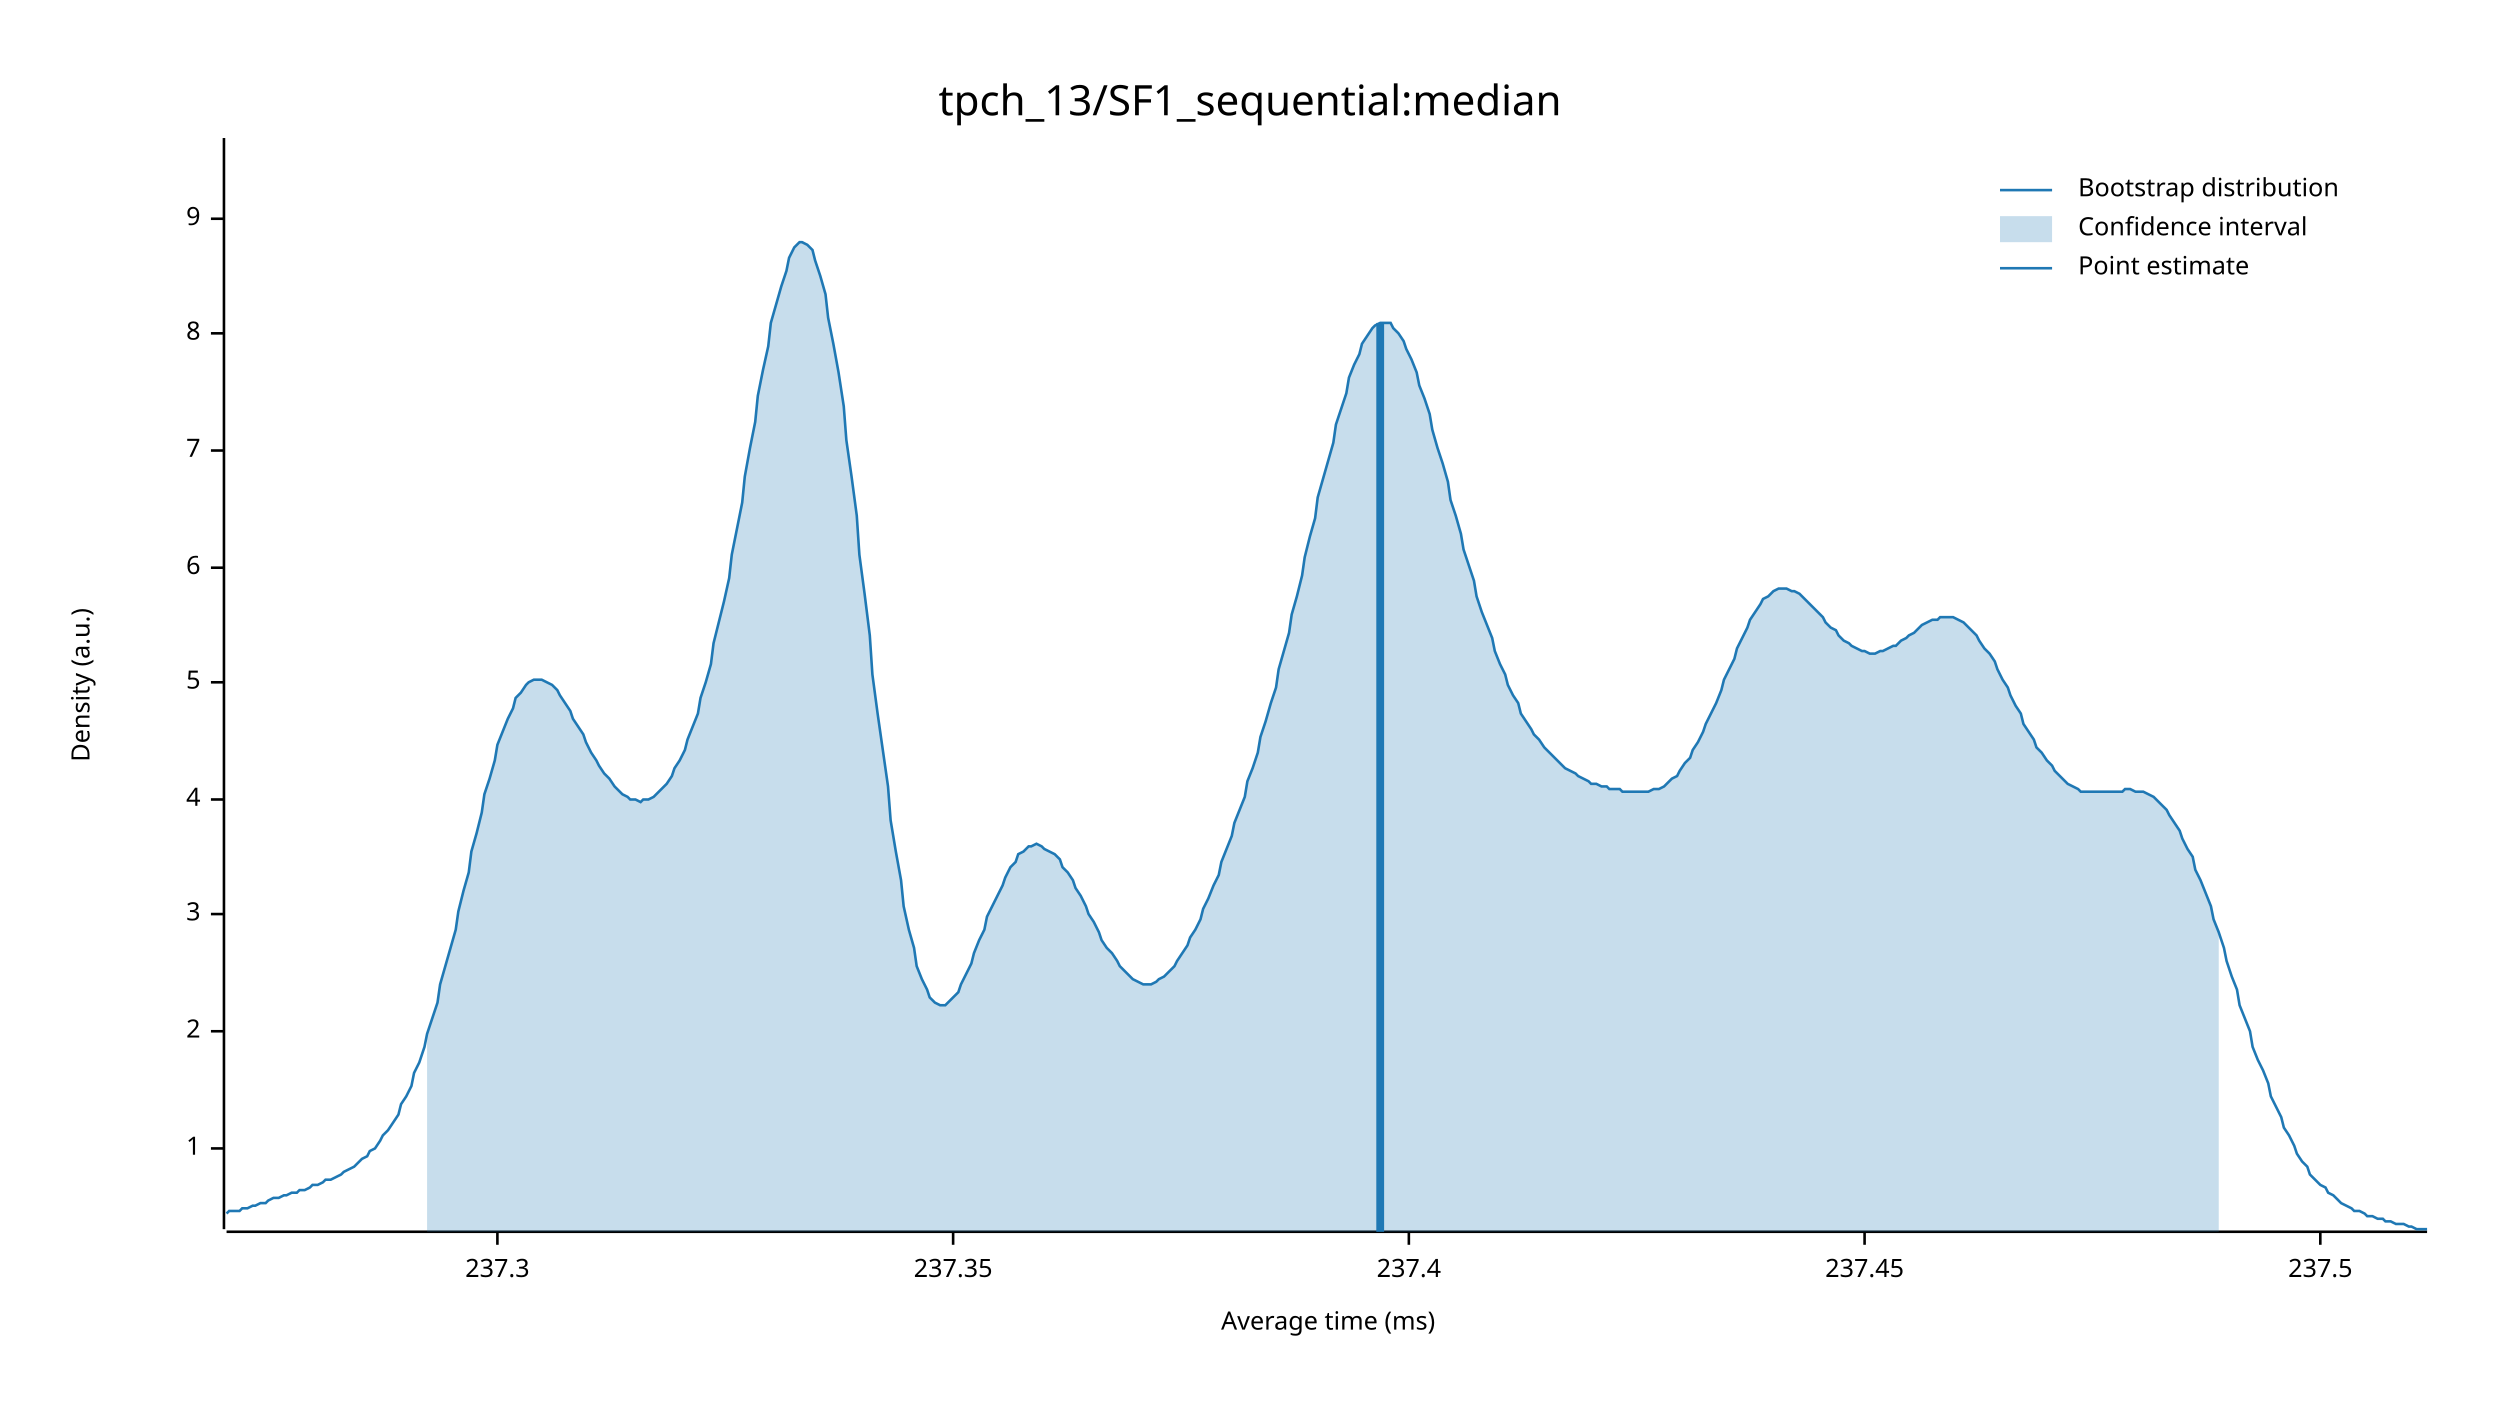
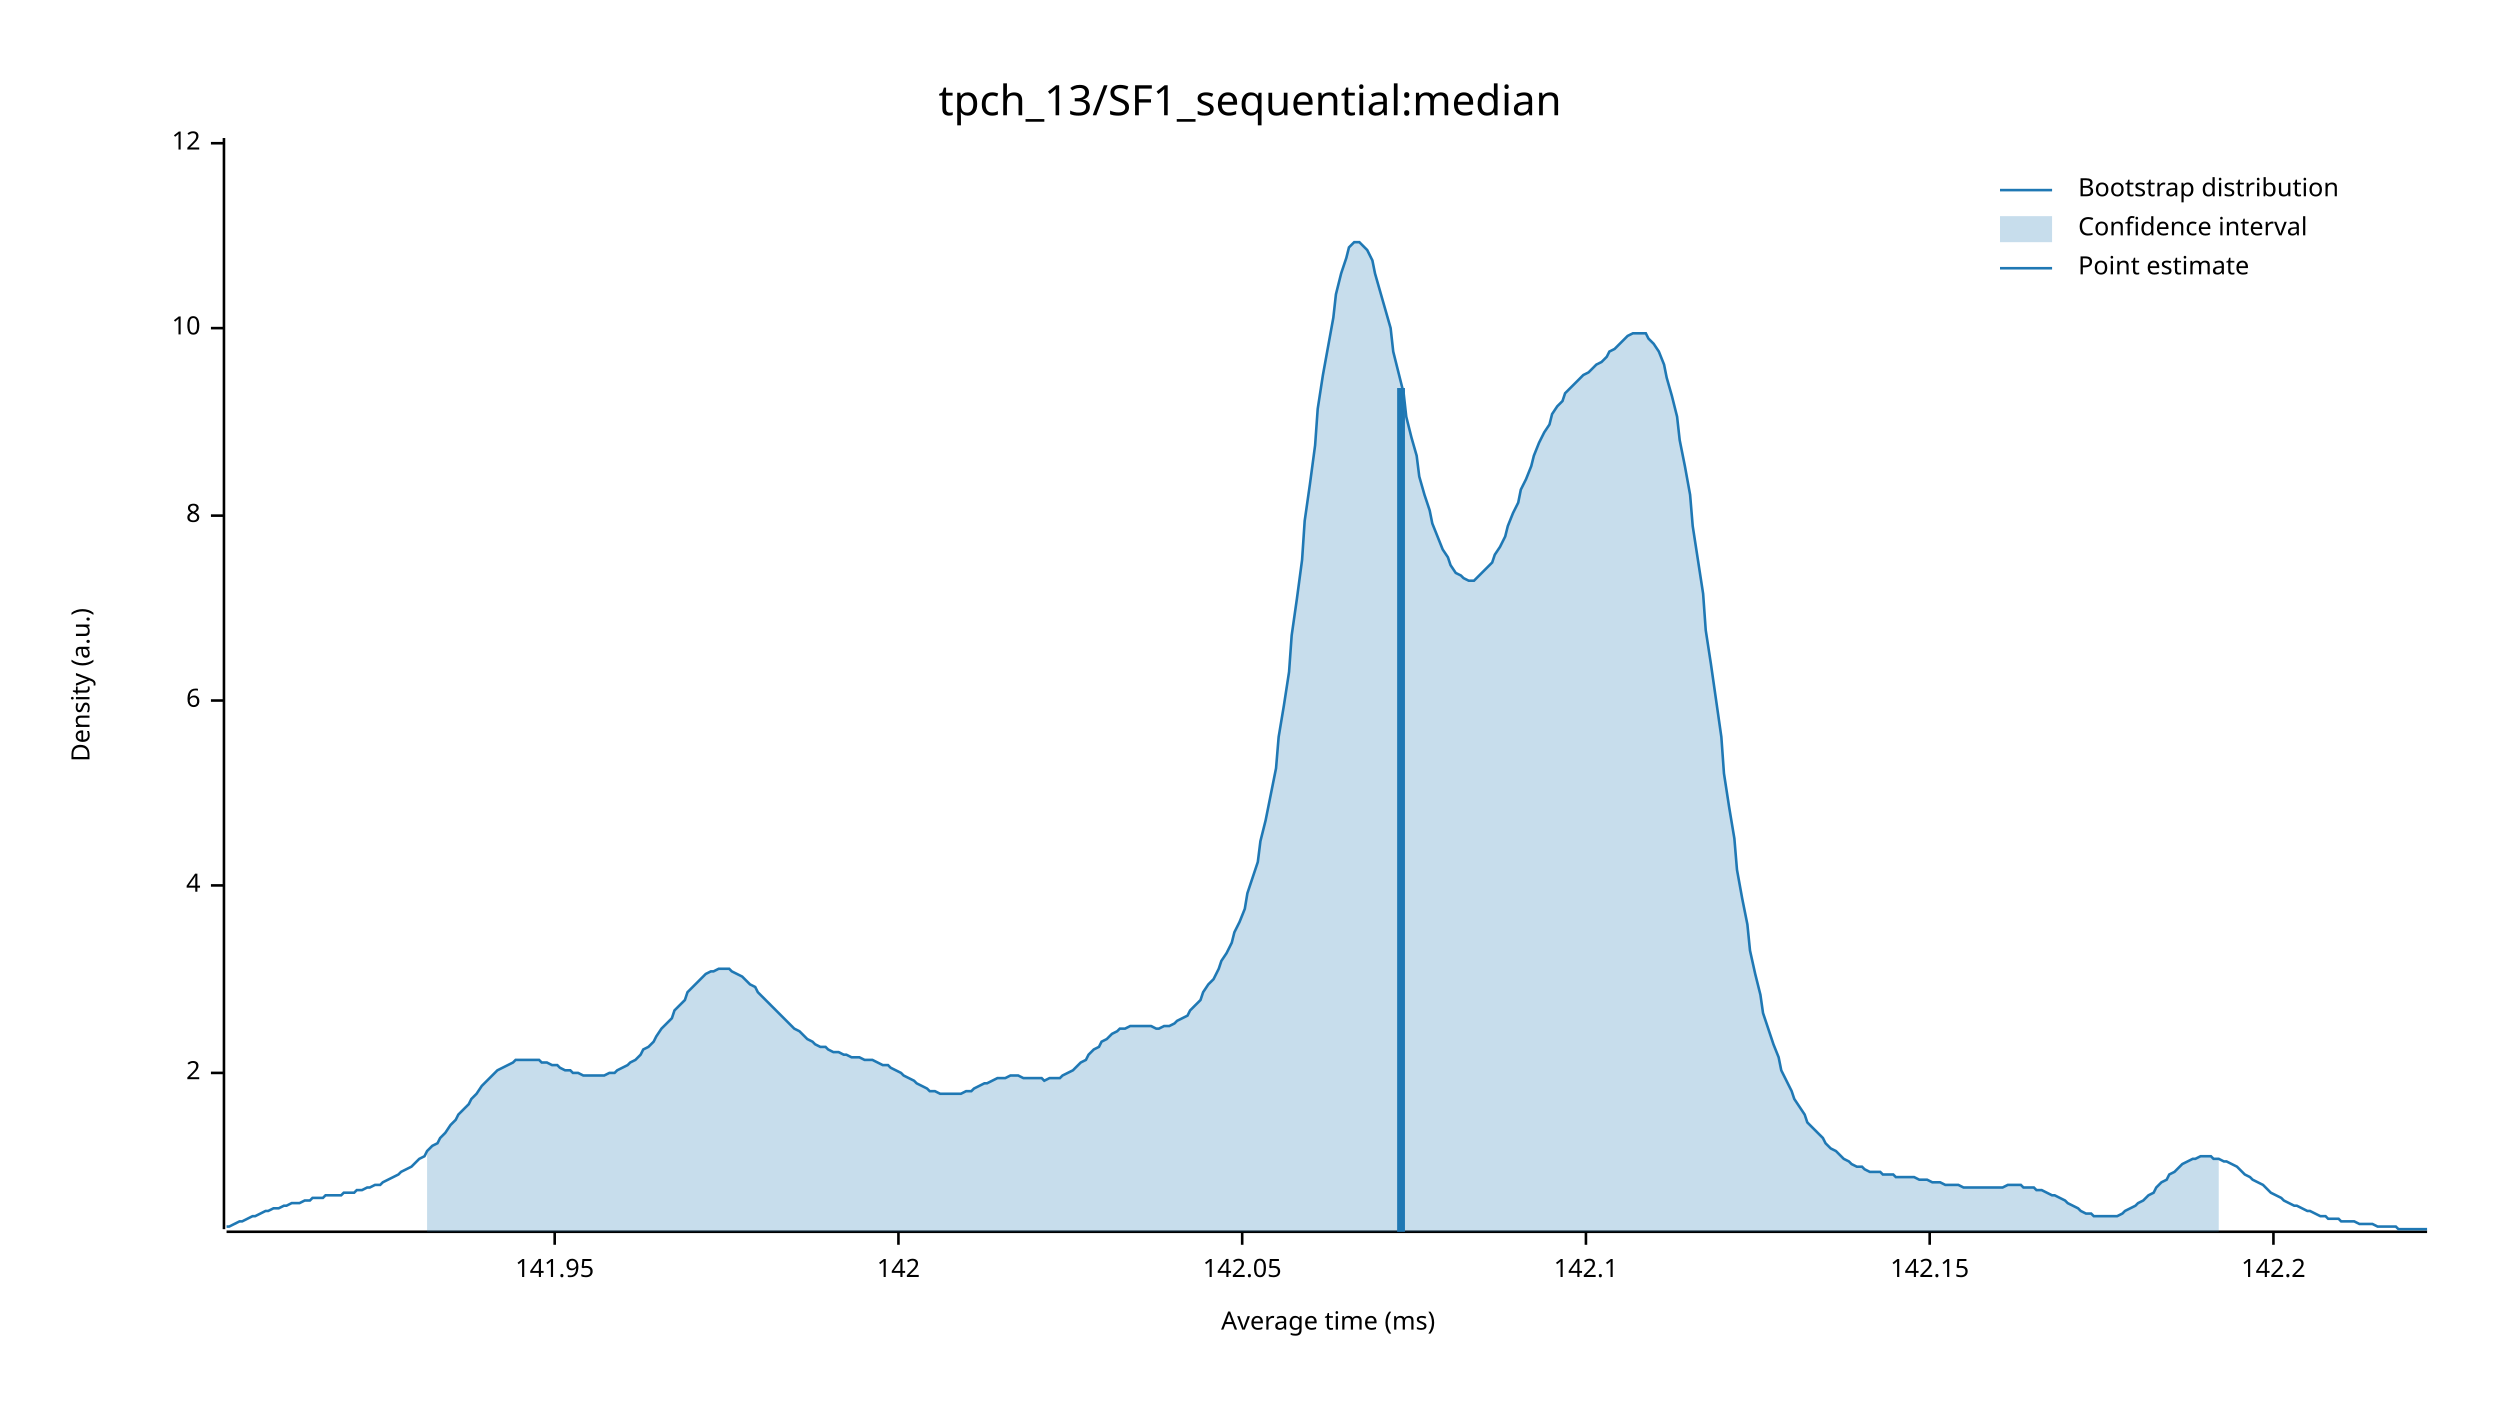
<svg xmlns="http://www.w3.org/2000/svg" width="960" height="540" viewBox="0 0 960 540">
  <text x="480" y="32" dy="0.76em" text-anchor="middle" font-family="sans-serif" font-size="16.129" opacity="1" fill="#000000">
tpch_13/SF1_sequential:median
</text>
  <text x="27" y="263" dy="0.76em" text-anchor="middle" font-family="sans-serif" font-size="9.677" opacity="1" fill="#000000" transform="rotate(270, 27, 263)">
Density (a.u.)
</text>
  <text x="510" y="513" dy="-0.5ex" text-anchor="middle" font-family="sans-serif" font-size="9.677" opacity="1" fill="#000000">
Average time (ms)
</text>
  <polyline fill="none" opacity="1" stroke="#000000" stroke-width="1" points="86,53 86,472 " />
-   <text x="77" y="441" dy="0.5ex" text-anchor="end" font-family="sans-serif" font-size="9.677" opacity="1" fill="#000000">
- 1
- </text>
-   <polyline fill="none" opacity="1" stroke="#000000" stroke-width="1" points="81,441 86,441 " />
-   <text x="77" y="396" dy="0.5ex" text-anchor="end" font-family="sans-serif" font-size="9.677" opacity="1" fill="#000000">
+   <text x="77" y="412" dy="0.5ex" text-anchor="end" font-family="sans-serif" font-size="9.677" opacity="1" fill="#000000">
2
</text>
-   <polyline fill="none" opacity="1" stroke="#000000" stroke-width="1" points="81,396 86,396 " />
-   <text x="77" y="351" dy="0.5ex" text-anchor="end" font-family="sans-serif" font-size="9.677" opacity="1" fill="#000000">
- 3
- </text>
-   <polyline fill="none" opacity="1" stroke="#000000" stroke-width="1" points="81,351 86,351 " />
-   <text x="77" y="307" dy="0.5ex" text-anchor="end" font-family="sans-serif" font-size="9.677" opacity="1" fill="#000000">
+   <polyline fill="none" opacity="1" stroke="#000000" stroke-width="1" points="81,412 86,412 " />
+   <text x="77" y="340" dy="0.5ex" text-anchor="end" font-family="sans-serif" font-size="9.677" opacity="1" fill="#000000">
4
</text>
-   <polyline fill="none" opacity="1" stroke="#000000" stroke-width="1" points="81,307 86,307 " />
-   <text x="77" y="262" dy="0.5ex" text-anchor="end" font-family="sans-serif" font-size="9.677" opacity="1" fill="#000000">
- 5
- </text>
-   <polyline fill="none" opacity="1" stroke="#000000" stroke-width="1" points="81,262 86,262 " />
-   <text x="77" y="218" dy="0.5ex" text-anchor="end" font-family="sans-serif" font-size="9.677" opacity="1" fill="#000000">
+   <polyline fill="none" opacity="1" stroke="#000000" stroke-width="1" points="81,340 86,340 " />
+   <text x="77" y="269" dy="0.5ex" text-anchor="end" font-family="sans-serif" font-size="9.677" opacity="1" fill="#000000">
6
</text>
-   <polyline fill="none" opacity="1" stroke="#000000" stroke-width="1" points="81,218 86,218 " />
-   <text x="77" y="173" dy="0.5ex" text-anchor="end" font-family="sans-serif" font-size="9.677" opacity="1" fill="#000000">
- 7
- </text>
-   <polyline fill="none" opacity="1" stroke="#000000" stroke-width="1" points="81,173 86,173 " />
-   <text x="77" y="128" dy="0.5ex" text-anchor="end" font-family="sans-serif" font-size="9.677" opacity="1" fill="#000000">
+   <polyline fill="none" opacity="1" stroke="#000000" stroke-width="1" points="81,269 86,269 " />
+   <text x="77" y="198" dy="0.5ex" text-anchor="end" font-family="sans-serif" font-size="9.677" opacity="1" fill="#000000">
8
</text>
-   <polyline fill="none" opacity="1" stroke="#000000" stroke-width="1" points="81,128 86,128 " />
-   <text x="77" y="84" dy="0.5ex" text-anchor="end" font-family="sans-serif" font-size="9.677" opacity="1" fill="#000000">
- 9
+   <polyline fill="none" opacity="1" stroke="#000000" stroke-width="1" points="81,198 86,198 " />
+   <text x="77" y="126" dy="0.5ex" text-anchor="end" font-family="sans-serif" font-size="9.677" opacity="1" fill="#000000">
+ 10
</text>
-   <polyline fill="none" opacity="1" stroke="#000000" stroke-width="1" points="81,84 86,84 " />
+   <polyline fill="none" opacity="1" stroke="#000000" stroke-width="1" points="81,126 86,126 " />
+   <text x="77" y="55" dy="0.5ex" text-anchor="end" font-family="sans-serif" font-size="9.677" opacity="1" fill="#000000">
+ 12
+ </text>
+   <polyline fill="none" opacity="1" stroke="#000000" stroke-width="1" points="81,55 86,55 " />
  <polyline fill="none" opacity="1" stroke="#000000" stroke-width="1" points="87,473 932,473 " />
-   <text x="191" y="483" dy="0.76em" text-anchor="middle" font-family="sans-serif" font-size="9.677" opacity="1" fill="#000000">
- 237.3
+   <text x="213" y="483" dy="0.76em" text-anchor="middle" font-family="sans-serif" font-size="9.677" opacity="1" fill="#000000">
+ 141.95
</text>
-   <polyline fill="none" opacity="1" stroke="#000000" stroke-width="1" points="191,473 191,478 " />
-   <text x="366" y="483" dy="0.76em" text-anchor="middle" font-family="sans-serif" font-size="9.677" opacity="1" fill="#000000">
- 237.35
+   <polyline fill="none" opacity="1" stroke="#000000" stroke-width="1" points="213,473 213,478 " />
+   <text x="345" y="483" dy="0.76em" text-anchor="middle" font-family="sans-serif" font-size="9.677" opacity="1" fill="#000000">
+ 142
</text>
-   <polyline fill="none" opacity="1" stroke="#000000" stroke-width="1" points="366,473 366,478 " />
-   <text x="541" y="483" dy="0.76em" text-anchor="middle" font-family="sans-serif" font-size="9.677" opacity="1" fill="#000000">
- 237.4
+   <polyline fill="none" opacity="1" stroke="#000000" stroke-width="1" points="345,473 345,478 " />
+   <text x="477" y="483" dy="0.76em" text-anchor="middle" font-family="sans-serif" font-size="9.677" opacity="1" fill="#000000">
+ 142.05
</text>
-   <polyline fill="none" opacity="1" stroke="#000000" stroke-width="1" points="541,473 541,478 " />
-   <text x="716" y="483" dy="0.76em" text-anchor="middle" font-family="sans-serif" font-size="9.677" opacity="1" fill="#000000">
- 237.45
+   <polyline fill="none" opacity="1" stroke="#000000" stroke-width="1" points="477,473 477,478 " />
+   <text x="609" y="483" dy="0.76em" text-anchor="middle" font-family="sans-serif" font-size="9.677" opacity="1" fill="#000000">
+ 142.1
</text>
-   <polyline fill="none" opacity="1" stroke="#000000" stroke-width="1" points="716,473 716,478 " />
-   <text x="891" y="483" dy="0.76em" text-anchor="middle" font-family="sans-serif" font-size="9.677" opacity="1" fill="#000000">
- 237.5
+   <polyline fill="none" opacity="1" stroke="#000000" stroke-width="1" points="609,473 609,478 " />
+   <text x="741" y="483" dy="0.76em" text-anchor="middle" font-family="sans-serif" font-size="9.677" opacity="1" fill="#000000">
+ 142.15
</text>
-   <polyline fill="none" opacity="1" stroke="#000000" stroke-width="1" points="891,473 891,478 " />
-   <polyline fill="none" opacity="1" stroke="#1F78B4" stroke-width="1" points="87,466 88,465 90,465 92,465 93,464 95,464 97,463 98,463 100,462 102,462 103,461 105,460 107,460 109,459 110,459 112,458 114,458 115,457 117,457 119,456 120,455 122,455 124,454 125,453 127,453 129,452 131,451 132,450 134,449 136,448 137,447 139,445 141,444 142,442 144,441 146,438 147,436 149,434 151,431 153,428 154,424 156,421 158,417 159,412 161,408 163,402 164,397 166,391 168,385 169,378 171,371 173,364 175,357 176,350 178,342 180,335 181,327 183,320 185,312 186,305 188,299 190,292 191,286 193,281 195,276 197,272 198,268 200,266 202,263 203,262 205,261 207,261 208,261 210,262 212,263 214,265 215,267 217,270 219,273 220,276 222,279 224,282 225,285 227,289 229,292 230,294 232,297 234,299 236,302 237,303 239,305 241,306 242,307 244,307 246,308 247,307 249,307 251,306 252,305 254,303 256,301 258,298 259,295 261,292 263,288 264,284 266,279 268,274 269,268 271,262 273,255 274,247 276,239 278,231 280,222 281,213 283,203 285,193 286,183 288,172 290,162 291,152 293,142 295,133 296,124 298,117 300,110 302,104 303,99 305,95 307,93 308,93 310,94 312,96 313,100 315,106 317,113 318,122 320,132 322,143 324,156 325,169 327,183 329,198 330,213 332,228 334,244 335,259 337,274 339,288 341,302 342,315 344,327 346,338 347,348 349,357 351,364 352,371 354,376 356,380 357,383 359,385 361,386 363,386 364,385 366,383 368,381 369,378 371,374 373,370 374,366 376,361 378,357 379,352 381,348 383,344 385,340 386,337 388,333 390,331 391,328 393,327 395,325 396,325 398,324 400,325 401,326 403,327 405,328 407,330 408,333 410,335 412,338 413,341 415,344 417,348 418,351 420,354 422,358 423,361 425,364 427,366 429,369 430,371 432,373 434,375 435,376 437,377 439,378 440,378 442,378 444,377 445,376 447,375 449,373 451,371 452,369 454,366 456,363 457,360 459,357 461,353 462,349 464,345 466,340 468,336 469,331 471,326 473,321 474,316 476,311 478,306 479,300 481,295 483,289 484,283 486,277 488,270 490,264 491,257 493,250 495,243 496,236 498,229 500,221 501,214 503,206 505,199 506,191 508,184 510,177 512,170 513,163 515,157 517,151 518,145 520,140 522,136 523,132 525,129 527,126 528,125 530,124 532,124 534,124 535,126 537,128 539,131 540,134 542,138 544,143 545,148 547,153 549,159 550,165 552,172 554,178 556,185 557,192 559,198 561,205 562,211 564,217 566,223 567,229 569,235 571,240 573,245 574,250 576,255 578,259 579,263 581,267 583,270 584,274 586,277 588,280 589,282 591,284 593,287 595,289 596,290 598,292 600,294 601,295 603,296 605,297 606,298 608,299 610,300 611,301 613,301 615,302 617,302 618,303 620,303 622,303 623,304 625,304 627,304 628,304 630,304 632,304 633,304 635,303 637,303 639,302 640,301 642,299 644,298 645,296 647,293 649,291 650,288 652,285 654,281 655,278 657,274 659,270 661,265 662,261 664,257 666,253 667,249 669,245 671,241 672,238 674,235 676,232 677,230 679,229 681,227 683,226 684,226 686,226 688,227 689,227 691,228 693,230 694,231 696,233 698,235 700,237 701,239 703,241 705,242 706,244 708,246 710,247 711,248 713,249 715,250 716,250 718,251 720,251 722,250 723,250 725,249 727,248 728,248 730,246 732,245 733,244 735,243 737,241 738,240 740,239 742,238 744,238 745,237 747,237 749,237 750,237 752,238 754,239 755,240 757,242 759,244 760,246 762,249 764,251 766,254 767,257 769,261 771,264 772,267 774,271 776,274 777,278 779,281 781,284 782,287 784,289 786,292 788,294 789,296 791,298 793,300 794,301 796,302 798,303 799,304 801,304 803,304 804,304 806,304 808,304 810,304 811,304 813,304 815,304 816,303 818,303 820,304 821,304 823,304 825,305 827,306 828,307 830,309 832,311 833,313 835,316 837,319 838,322 840,326 842,329 843,334 845,338 847,343 849,348 850,353 852,358 854,364 855,369 857,375 859,380 860,386 862,391 864,396 865,402 867,407 869,411 871,416 872,421 874,425 876,429 877,433 879,436 881,440 882,443 884,446 886,448 887,451 889,453 891,455 893,456 894,458 896,459 898,461 899,462 901,463 903,464 904,465 906,465 908,466 909,467 911,467 913,468 915,468 916,469 918,469 920,470 921,470 923,470 925,471 926,471 928,472 930,472 932,472 " />
-   <polygon opacity="0.25" fill="#1F78B4" points="164,397 166,391 168,385 169,378 171,371 173,364 175,357 176,350 178,342 180,335 181,327 183,320 185,312 186,305 188,299 190,292 191,286 193,281 195,276 197,272 198,268 200,266 202,263 203,262 205,261 207,261 208,261 210,262 212,263 214,265 215,267 217,270 219,273 220,276 222,279 224,282 225,285 227,289 229,292 230,294 232,297 234,299 236,302 237,303 239,305 241,306 242,307 244,307 246,308 247,307 249,307 251,306 252,305 254,303 256,301 258,298 259,295 261,292 263,288 264,284 266,279 268,274 269,268 271,262 273,255 274,247 276,239 278,231 280,222 281,213 283,203 285,193 286,183 288,172 290,162 291,152 293,142 295,133 296,124 298,117 300,110 302,104 303,99 305,95 307,93 308,93 310,94 312,96 313,100 315,106 317,113 318,122 320,132 322,143 324,156 325,169 327,183 329,198 330,213 332,228 334,244 335,259 337,274 339,288 341,302 342,315 344,327 346,338 347,348 349,357 351,364 352,371 354,376 356,380 357,383 359,385 361,386 363,386 364,385 366,383 368,381 369,378 371,374 373,370 374,366 376,361 378,357 379,352 381,348 383,344 385,340 386,337 388,333 390,331 391,328 393,327 395,325 396,325 398,324 400,325 401,326 403,327 405,328 407,330 408,333 410,335 412,338 413,341 415,344 417,348 418,351 420,354 422,358 423,361 425,364 427,366 429,369 430,371 432,373 434,375 435,376 437,377 439,378 440,378 442,378 444,377 445,376 447,375 449,373 451,371 452,369 454,366 456,363 457,360 459,357 461,353 462,349 464,345 466,340 468,336 469,331 471,326 473,321 474,316 476,311 478,306 479,300 481,295 483,289 484,283 486,277 488,270 490,264 491,257 493,250 495,243 496,236 498,229 500,221 501,214 503,206 505,199 506,191 508,184 510,177 512,170 513,163 515,157 517,151 518,145 520,140 522,136 523,132 525,129 527,126 528,125 530,124 532,124 534,124 535,126 537,128 539,131 540,134 542,138 544,143 545,148 547,153 549,159 550,165 552,172 554,178 556,185 557,192 559,198 561,205 562,211 564,217 566,223 567,229 569,235 571,240 573,245 574,250 576,255 578,259 579,263 581,267 583,270 584,274 586,277 588,280 589,282 591,284 593,287 595,289 596,290 598,292 600,294 601,295 603,296 605,297 606,298 608,299 610,300 611,301 613,301 615,302 617,302 618,303 620,303 622,303 623,304 625,304 627,304 628,304 630,304 632,304 633,304 635,303 637,303 639,302 640,301 642,299 644,298 645,296 647,293 649,291 650,288 652,285 654,281 655,278 657,274 659,270 661,265 662,261 664,257 666,253 667,249 669,245 671,241 672,238 674,235 676,232 677,230 679,229 681,227 683,226 684,226 686,226 688,227 689,227 691,228 693,230 694,231 696,233 698,235 700,237 701,239 703,241 705,242 706,244 708,246 710,247 711,248 713,249 715,250 716,250 718,251 720,251 722,250 723,250 725,249 727,248 728,248 730,246 732,245 733,244 735,243 737,241 738,240 740,239 742,238 744,238 745,237 747,237 749,237 750,237 752,238 754,239 755,240 757,242 759,244 760,246 762,249 764,251 766,254 767,257 769,261 771,264 772,267 774,271 776,274 777,278 779,281 781,284 782,287 784,289 786,292 788,294 789,296 791,298 793,300 794,301 796,302 798,303 799,304 801,304 803,304 804,304 806,304 808,304 810,304 811,304 813,304 815,304 816,303 818,303 820,304 821,304 823,304 825,305 827,306 828,307 830,309 832,311 833,313 835,316 837,319 838,322 840,326 842,329 843,334 845,338 847,343 849,348 850,353 852,358 852,473 164,473 " />
-   <polyline fill="none" opacity="1" stroke="#1F78B4" stroke-width="3" points="530,473 530,124 " />
+   <polyline fill="none" opacity="1" stroke="#000000" stroke-width="1" points="741,473 741,478 " />
+   <text x="873" y="483" dy="0.76em" text-anchor="middle" font-family="sans-serif" font-size="9.677" opacity="1" fill="#000000">
+ 142.2
+ </text>
+   <polyline fill="none" opacity="1" stroke="#000000" stroke-width="1" points="873,473 873,478 " />
+   <polyline fill="none" opacity="1" stroke="#1F78B4" stroke-width="1" points="87,471 88,471 90,470 92,469 93,469 95,468 97,467 98,467 100,466 102,465 103,465 105,464 107,464 109,463 110,463 112,462 114,462 115,462 117,461 119,461 120,460 122,460 124,460 125,459 127,459 129,459 131,459 132,458 134,458 136,458 137,457 139,457 141,456 142,456 144,455 146,455 147,454 149,453 151,452 153,451 154,450 156,449 158,448 159,447 161,445 163,444 164,442 166,440 168,439 169,437 171,435 173,432 175,430 176,428 178,426 180,424 181,422 183,420 185,417 186,416 188,414 190,412 191,411 193,410 195,409 197,408 198,407 200,407 202,407 203,407 205,407 207,407 208,408 210,408 212,409 214,409 215,410 217,411 219,411 220,412 222,412 224,413 225,413 227,413 229,413 230,413 232,413 234,412 236,412 237,411 239,410 241,409 242,408 244,407 246,405 247,403 249,402 251,400 252,398 254,395 256,393 258,391 259,388 261,386 263,384 264,381 266,379 268,377 269,376 271,374 273,373 274,373 276,372 278,372 280,372 281,373 283,374 285,375 286,376 288,378 290,379 291,381 293,383 295,385 296,386 298,388 300,390 302,392 303,393 305,395 307,396 308,397 310,399 312,400 313,401 315,402 317,402 318,403 320,404 322,404 324,405 325,405 327,406 329,406 330,406 332,407 334,407 335,407 337,408 339,409 341,409 342,410 344,411 346,412 347,413 349,414 351,415 352,416 354,417 356,418 357,419 359,419 361,420 363,420 364,420 366,420 368,420 369,420 371,419 373,419 374,418 376,417 378,416 379,416 381,415 383,414 385,414 386,414 388,413 390,413 391,413 393,414 395,414 396,414 398,414 400,414 401,415 403,414 405,414 407,414 408,413 410,412 412,411 413,410 415,408 417,407 418,405 420,403 422,402 423,400 425,399 427,397 429,396 430,395 432,395 434,394 435,394 437,394 439,394 440,394 442,394 444,395 445,395 447,394 449,394 451,393 452,392 454,391 456,390 457,388 459,386 461,384 462,381 464,378 466,376 468,372 469,369 471,366 473,362 474,358 476,354 478,349 479,343 481,337 483,331 484,323 486,315 488,305 490,295 491,283 493,271 495,258 496,244 498,230 500,215 501,200 503,186 505,171 506,157 508,144 510,133 512,122 513,113 515,105 517,99 518,95 520,93 522,93 523,94 525,96 527,100 528,105 530,112 532,119 534,126 535,135 537,143 539,151 540,160 542,168 544,175 545,183 547,190 549,196 550,201 552,206 554,211 556,214 557,217 559,220 561,221 562,222 564,223 566,223 567,222 569,220 571,218 573,216 574,213 576,210 578,206 579,202 581,197 583,193 584,188 586,184 588,179 589,175 591,170 593,166 595,163 596,159 598,156 600,154 601,151 603,149 605,147 606,146 608,144 610,143 611,142 613,140 615,139 617,137 618,135 620,134 622,132 623,131 625,129 627,128 628,128 630,128 632,128 633,130 635,132 637,135 639,140 640,145 642,152 644,160 645,169 647,179 649,190 650,202 652,215 654,228 655,242 657,255 659,269 661,283 662,297 664,310 666,322 667,334 669,345 671,355 672,365 674,374 676,382 677,389 679,395 681,401 683,406 684,411 686,415 688,419 689,422 691,425 693,428 694,431 696,433 698,435 700,437 701,439 703,441 705,442 706,443 708,445 710,446 711,447 713,448 715,448 716,449 718,450 720,450 722,450 723,451 725,451 727,451 728,452 730,452 732,452 733,452 735,452 737,453 738,453 740,453 742,454 744,454 745,454 747,455 749,455 750,455 752,455 754,456 755,456 757,456 759,456 760,456 762,456 764,456 766,456 767,456 769,456 771,455 772,455 774,455 776,455 777,456 779,456 781,456 782,457 784,457 786,458 788,459 789,459 791,460 793,461 794,462 796,463 798,464 799,465 801,466 803,466 804,467 806,467 808,467 810,467 811,467 813,467 815,466 816,465 818,464 820,463 821,462 823,461 825,459 827,458 828,456 830,454 832,453 833,451 835,450 837,448 838,447 840,446 842,445 843,445 845,444 847,444 849,444 850,445 852,445 854,446 855,446 857,447 859,448 860,449 862,451 864,452 865,453 867,454 869,455 871,457 872,458 874,459 876,460 877,461 879,462 881,463 882,463 884,464 886,465 887,465 889,466 891,467 893,467 894,468 896,468 898,468 899,469 901,469 903,469 904,469 906,470 908,470 909,470 911,470 913,471 915,471 916,471 918,471 920,471 921,472 923,472 925,472 926,472 928,472 930,472 932,472 " />
+   <polygon opacity="0.25" fill="#1F78B4" points="164,442 166,440 168,439 169,437 171,435 173,432 175,430 176,428 178,426 180,424 181,422 183,420 185,417 186,416 188,414 190,412 191,411 193,410 195,409 197,408 198,407 200,407 202,407 203,407 205,407 207,407 208,408 210,408 212,409 214,409 215,410 217,411 219,411 220,412 222,412 224,413 225,413 227,413 229,413 230,413 232,413 234,412 236,412 237,411 239,410 241,409 242,408 244,407 246,405 247,403 249,402 251,400 252,398 254,395 256,393 258,391 259,388 261,386 263,384 264,381 266,379 268,377 269,376 271,374 273,373 274,373 276,372 278,372 280,372 281,373 283,374 285,375 286,376 288,378 290,379 291,381 293,383 295,385 296,386 298,388 300,390 302,392 303,393 305,395 307,396 308,397 310,399 312,400 313,401 315,402 317,402 318,403 320,404 322,404 324,405 325,405 327,406 329,406 330,406 332,407 334,407 335,407 337,408 339,409 341,409 342,410 344,411 346,412 347,413 349,414 351,415 352,416 354,417 356,418 357,419 359,419 361,420 363,420 364,420 366,420 368,420 369,420 371,419 373,419 374,418 376,417 378,416 379,416 381,415 383,414 385,414 386,414 388,413 390,413 391,413 393,414 395,414 396,414 398,414 400,414 401,415 403,414 405,414 407,414 408,413 410,412 412,411 413,410 415,408 417,407 418,405 420,403 422,402 423,400 425,399 427,397 429,396 430,395 432,395 434,394 435,394 437,394 439,394 440,394 442,394 444,395 445,395 447,394 449,394 451,393 452,392 454,391 456,390 457,388 459,386 461,384 462,381 464,378 466,376 468,372 469,369 471,366 473,362 474,358 476,354 478,349 479,343 481,337 483,331 484,323 486,315 488,305 490,295 491,283 493,271 495,258 496,244 498,230 500,215 501,200 503,186 505,171 506,157 508,144 510,133 512,122 513,113 515,105 517,99 518,95 520,93 522,93 523,94 525,96 527,100 528,105 530,112 532,119 534,126 535,135 537,143 539,151 540,160 542,168 544,175 545,183 547,190 549,196 550,201 552,206 554,211 556,214 557,217 559,220 561,221 562,222 564,223 566,223 567,222 569,220 571,218 573,216 574,213 576,210 578,206 579,202 581,197 583,193 584,188 586,184 588,179 589,175 591,170 593,166 595,163 596,159 598,156 600,154 601,151 603,149 605,147 606,146 608,144 610,143 611,142 613,140 615,139 617,137 618,135 620,134 622,132 623,131 625,129 627,128 628,128 630,128 632,128 633,130 635,132 637,135 639,140 640,145 642,152 644,160 645,169 647,179 649,190 650,202 652,215 654,228 655,242 657,255 659,269 661,283 662,297 664,310 666,322 667,334 669,345 671,355 672,365 674,374 676,382 677,389 679,395 681,401 683,406 684,411 686,415 688,419 689,422 691,425 693,428 694,431 696,433 698,435 700,437 701,439 703,441 705,442 706,443 708,445 710,446 711,447 713,448 715,448 716,449 718,450 720,450 722,450 723,451 725,451 727,451 728,452 730,452 732,452 733,452 735,452 737,453 738,453 740,453 742,454 744,454 745,454 747,455 749,455 750,455 752,455 754,456 755,456 757,456 759,456 760,456 762,456 764,456 766,456 767,456 769,456 771,455 772,455 774,455 776,455 777,456 779,456 781,456 782,457 784,457 786,458 788,459 789,459 791,460 793,461 794,462 796,463 798,464 799,465 801,466 803,466 804,467 806,467 808,467 810,467 811,467 813,467 815,466 816,465 818,464 820,463 821,462 823,461 825,459 827,458 828,456 830,454 832,453 833,451 835,450 837,448 838,447 840,446 842,445 843,445 845,444 847,444 849,444 850,445 852,445 852,473 164,473 " />
+   <polyline fill="none" opacity="1" stroke="#1F78B4" stroke-width="3" points="538,473 538,149 " />
  <text x="798" y="68" dy="0.76em" text-anchor="start" font-family="sans-serif" font-size="9.677" opacity="1" fill="#000000">
Bootstrap distribution
</text>
  <text x="798" y="83" dy="0.76em" text-anchor="start" font-family="sans-serif" font-size="9.677" opacity="1" fill="#000000">
Confidence interval
</text>
  <text x="798" y="98" dy="0.76em" text-anchor="start" font-family="sans-serif" font-size="9.677" opacity="1" fill="#000000">
Point estimate
</text>
  <polyline fill="none" opacity="1" stroke="#1F78B4" stroke-width="1" points="768,73 788,73 " />
  <rect x="768" y="83" width="20" height="10" opacity="0.25" fill="#1F78B4" stroke="none" />
  <polyline fill="none" opacity="1" stroke="#1F78B4" stroke-width="1" points="768,103 788,103 " />
</svg>
